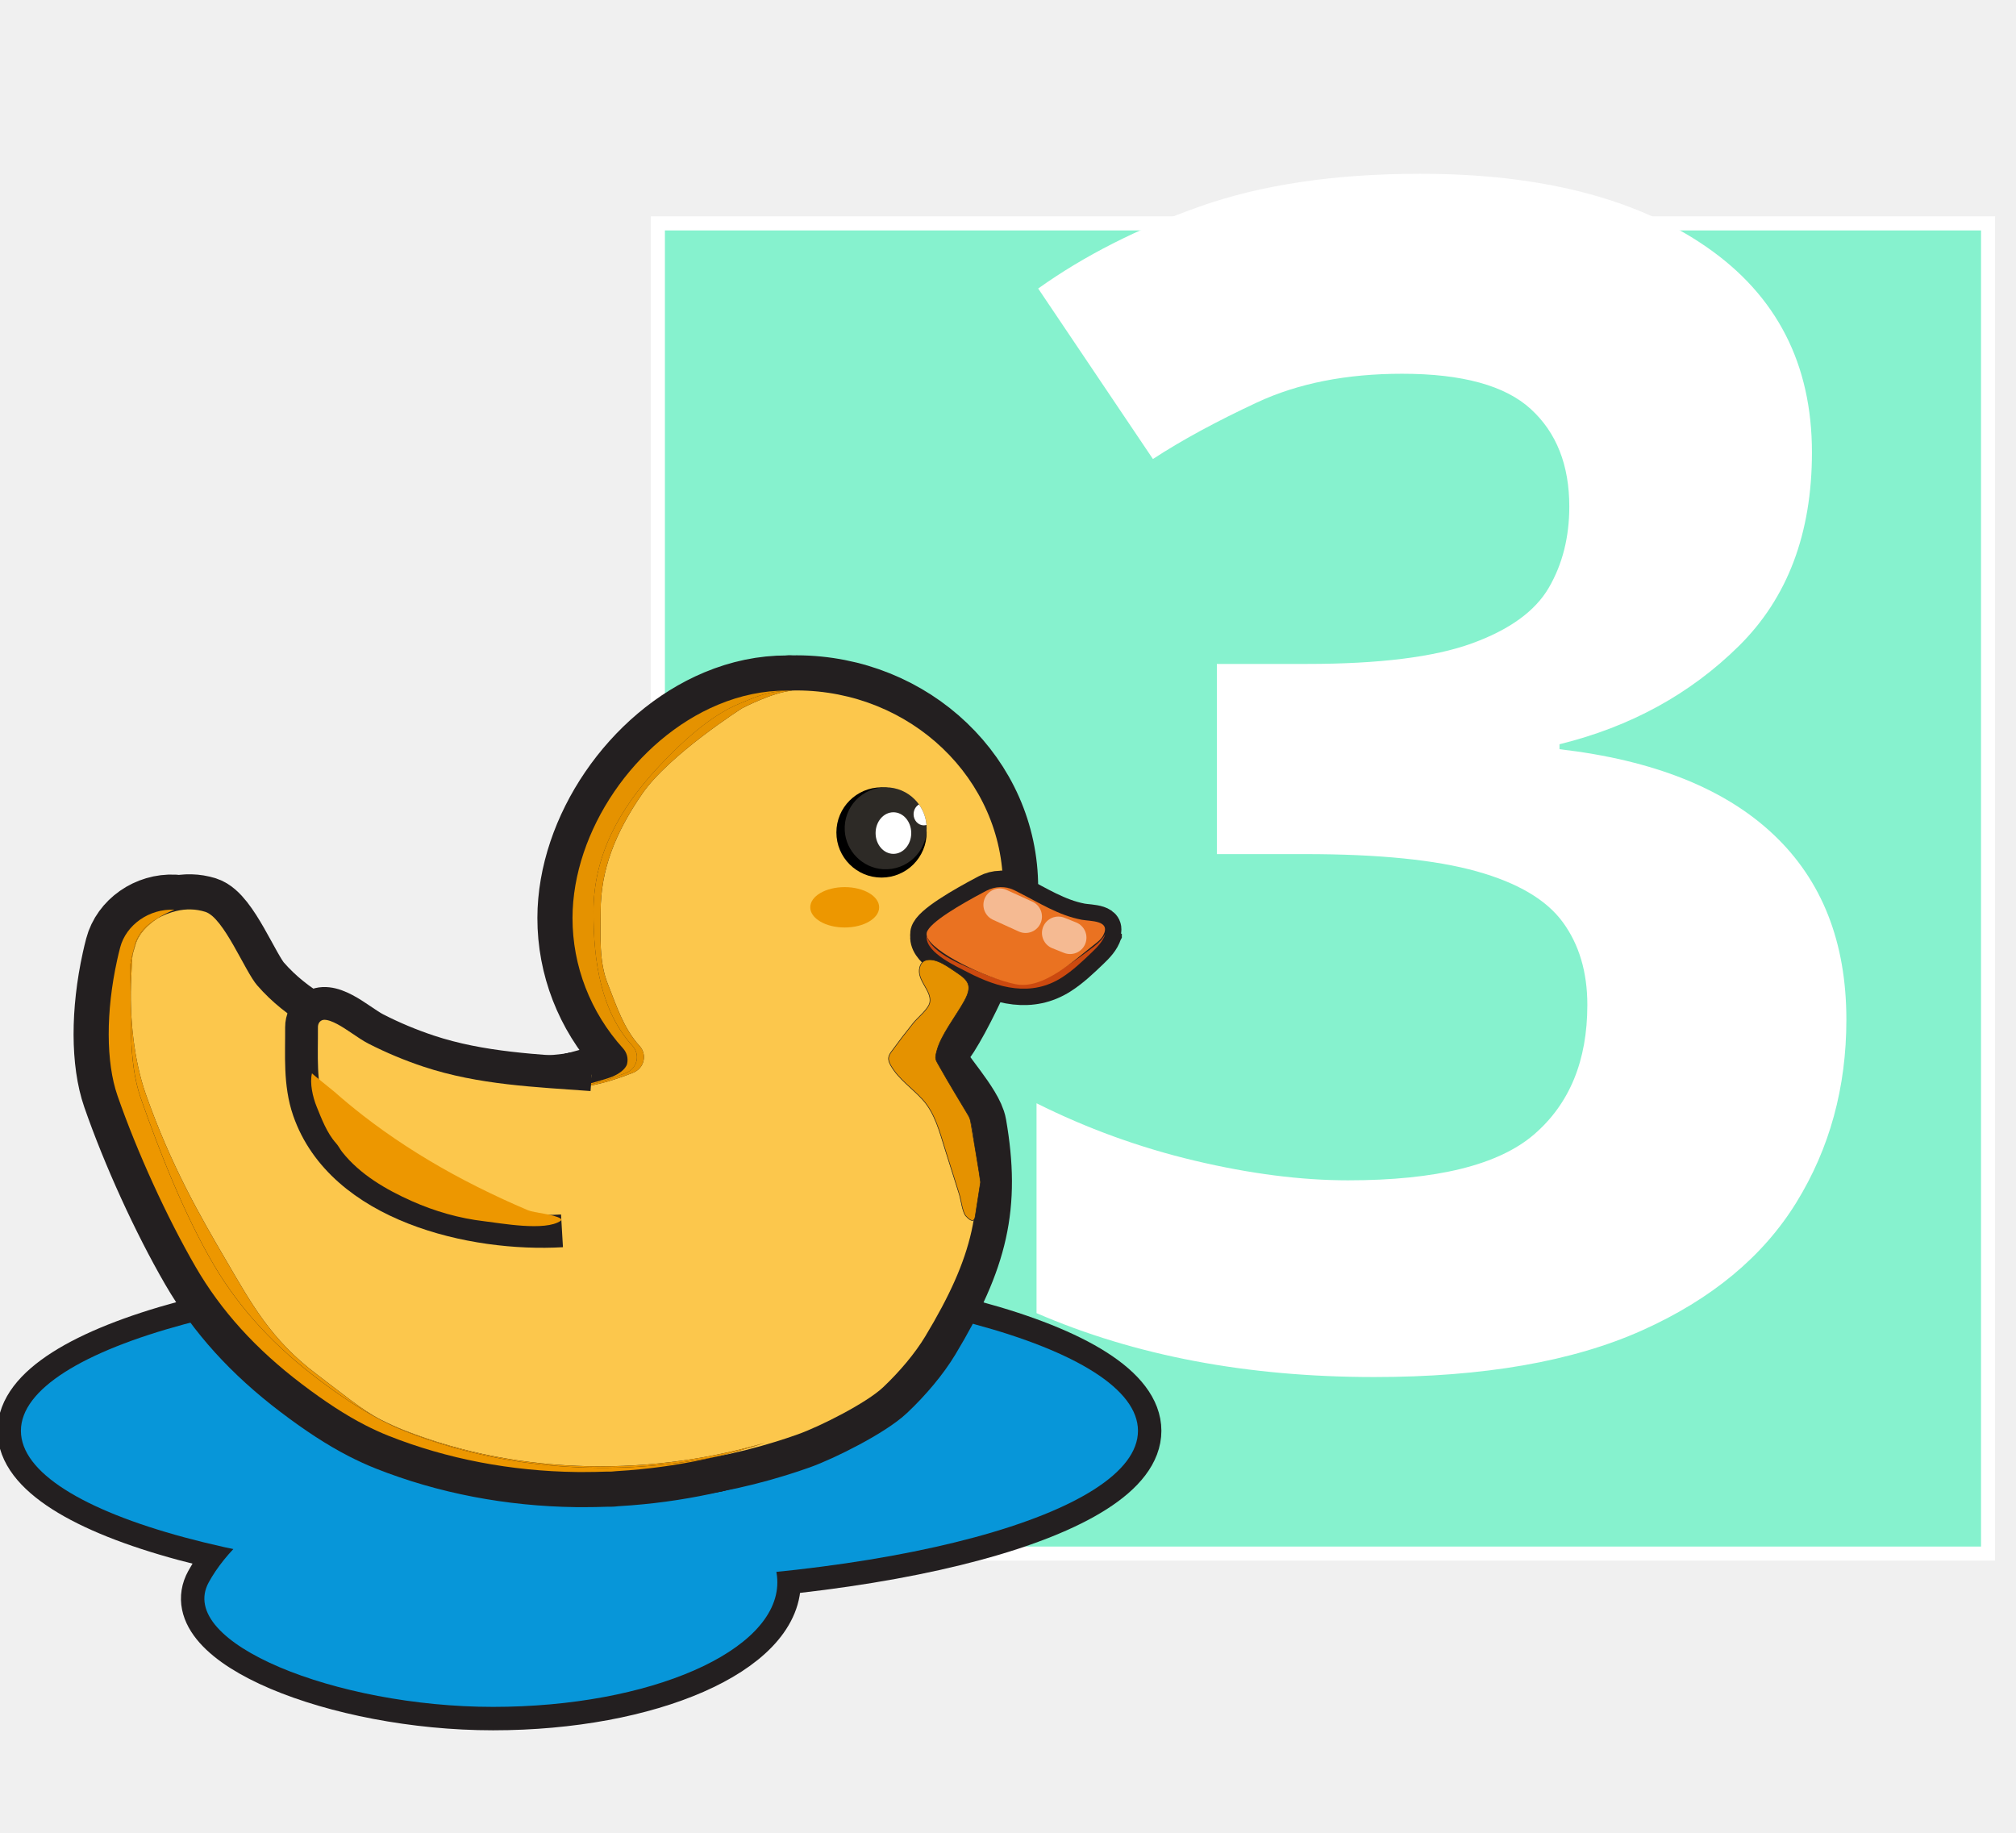
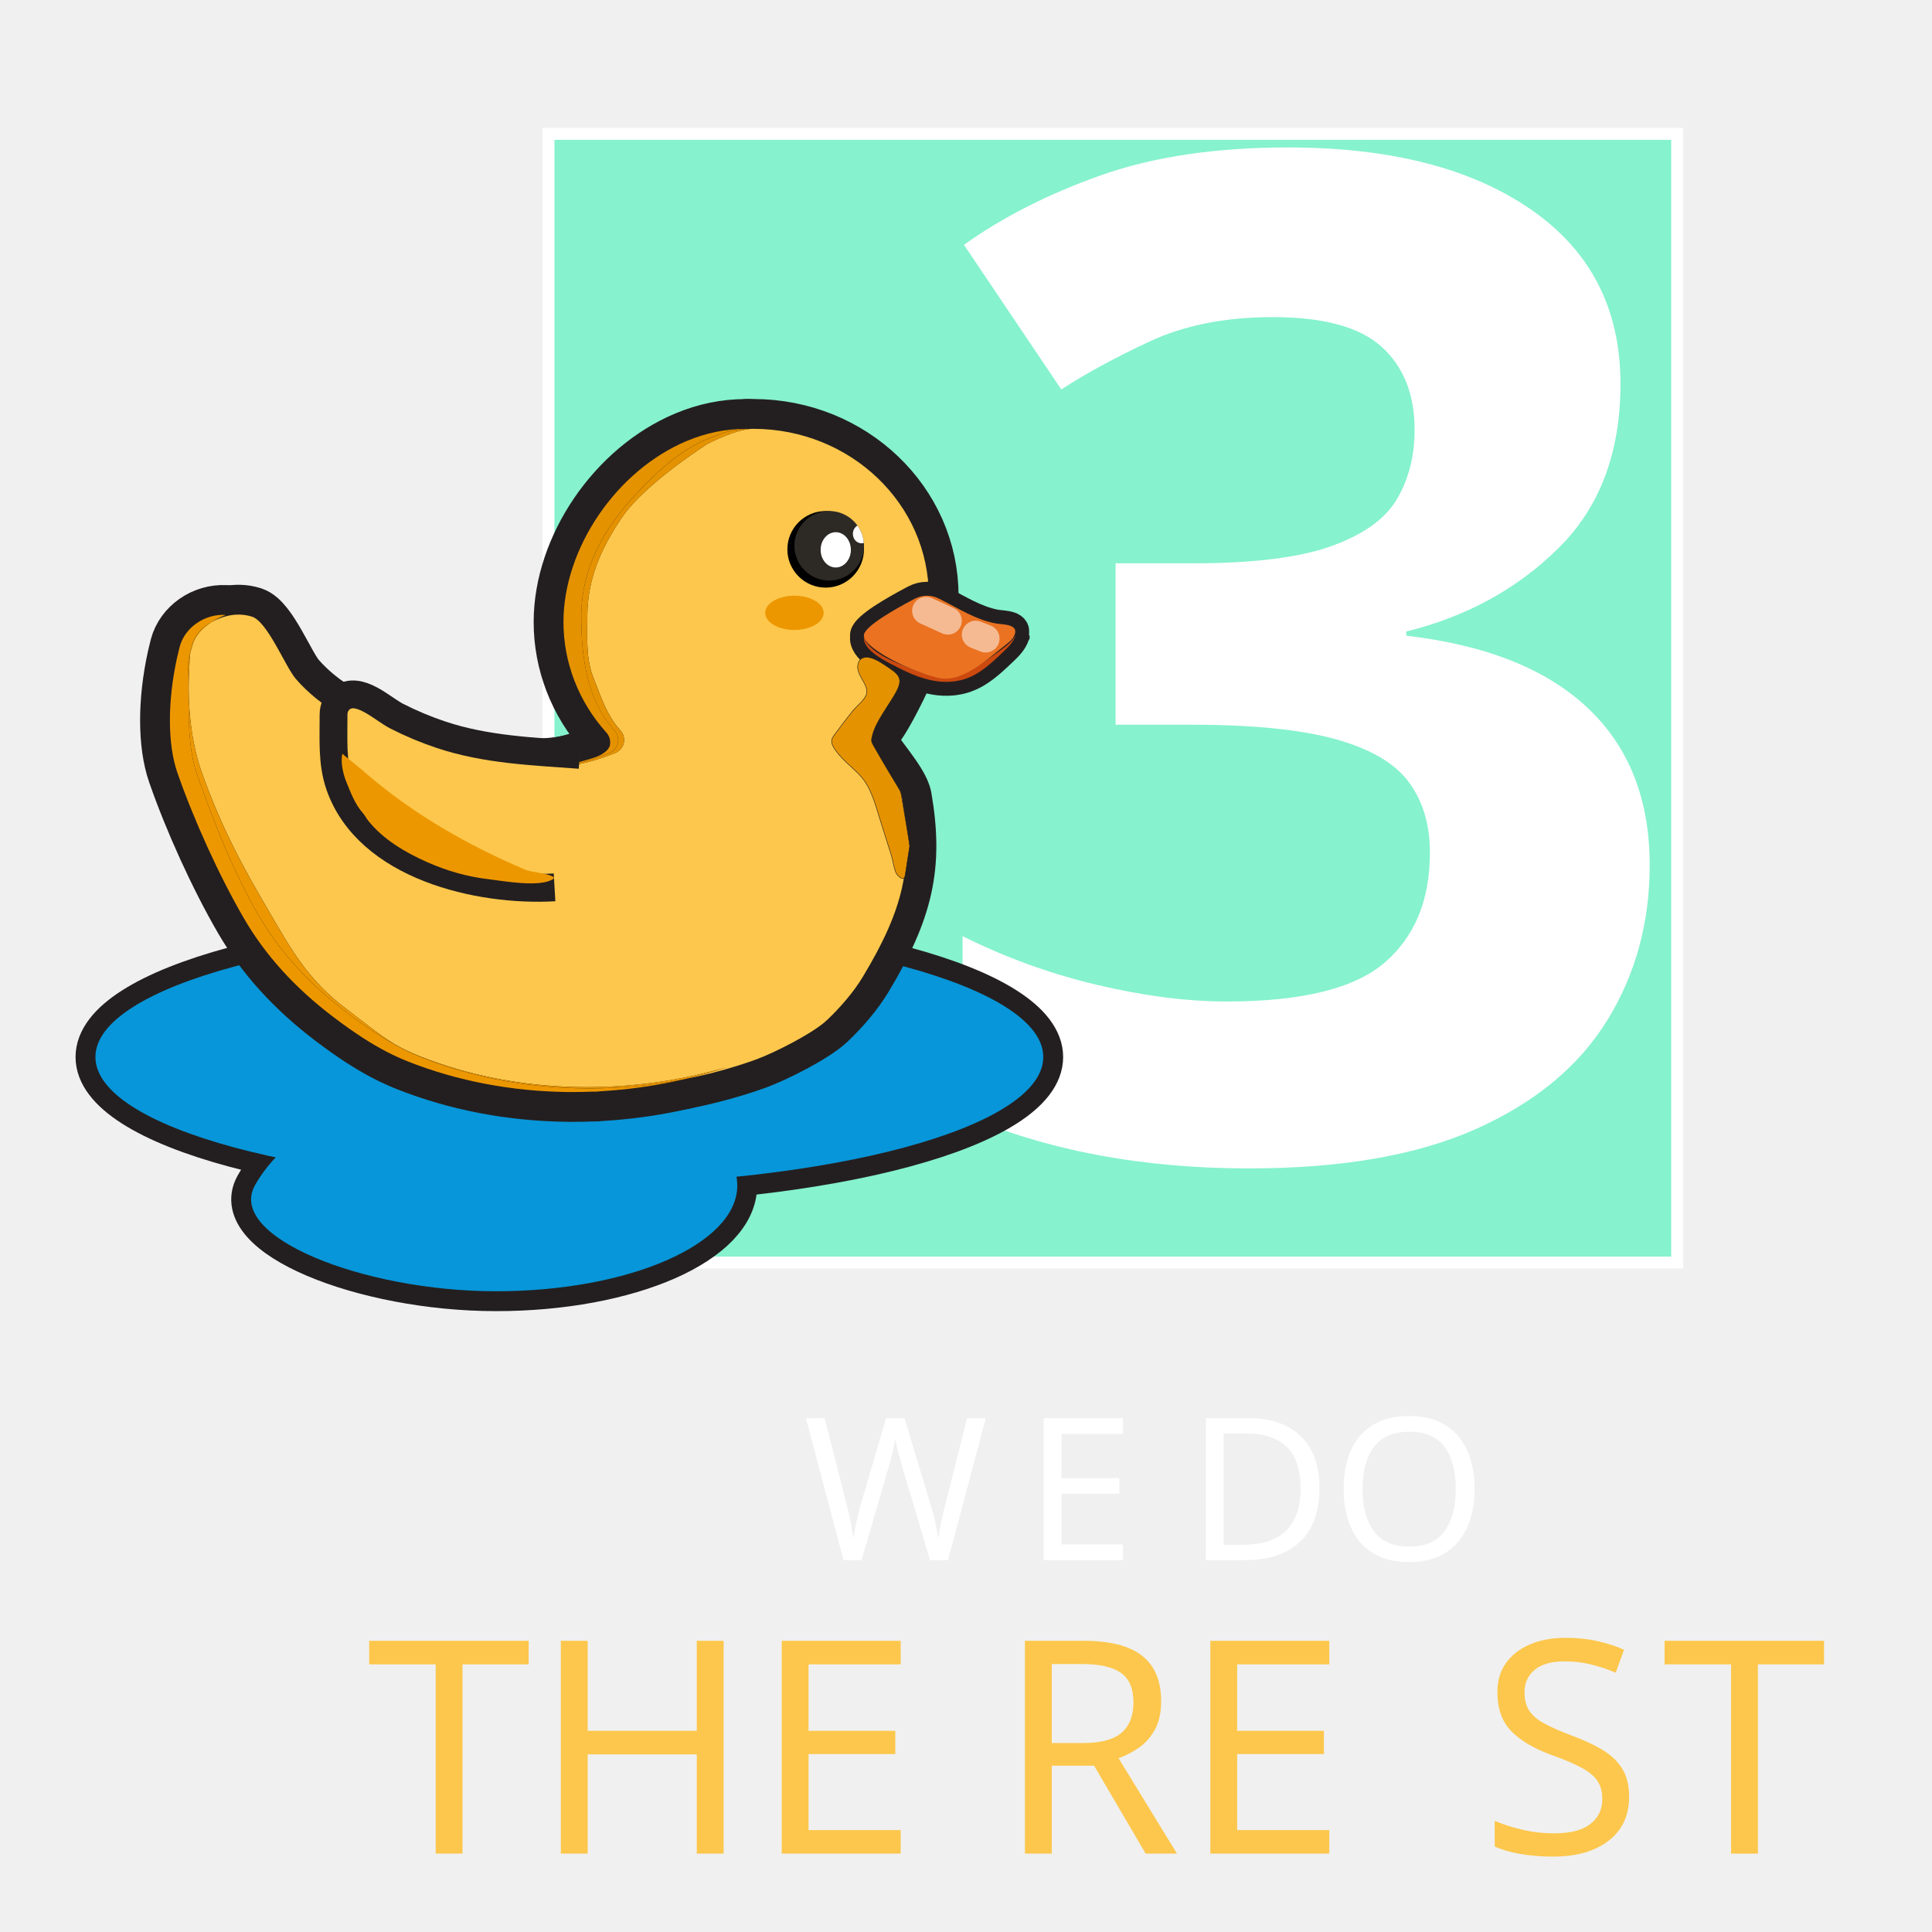
- <svg xmlns="http://www.w3.org/2000/svg" width="110" height="100" id="Layer_2" viewBox="0 0 843 782.6">
+ <svg xmlns="http://www.w3.org/2000/svg" width="150" height="150" id="Layer_2" viewBox="0 0 876.23 972.28">
  <defs>
-     <style>.cls-1,.cls-2{fill:#fff;}.cls-3{fill:#ea7221;}.cls-4{fill:#ed9700;}.cls-5,.cls-6{fill:#e59200;}.cls-7{fill:#0796d9;}.cls-8{fill:#cb490f;}.cls-9{stroke-width:30px;}.cls-9,.cls-10,.cls-11,.cls-12{fill:none;}.cls-9,.cls-10,.cls-11,.cls-6,.cls-13{stroke:#231f20;}.cls-9,.cls-12,.cls-6{stroke-linejoin:round;}.cls-9,.cls-12,.cls-6,.cls-14{stroke-linecap:round;}.cls-10{stroke-width:20px;}.cls-15,.cls-13{fill:#fcc74c;}.cls-11,.cls-12,.cls-13{stroke-width:14px;}.cls-12{stroke:rgba(255,255,255,.51);}.cls-2{font-family:SourceSansRoman-Semibold, 'Source Sans Variable';font-size:700px;font-variation-settings:'wght' 600;font-weight:600;}.cls-6{stroke-width:.25px;}.cls-16{fill:#2d2a26;}.cls-14{fill:#86f2ce;stroke:#fff;stroke-miterlimit:10;stroke-width:6px;}</style>
+     <style>.cls-1,.cls-2,.cls-3{fill:#fff;}.cls-4{fill:#ea7221;}.cls-5{fill:#ed9700;}.cls-6,.cls-7{fill:#e59200;}.cls-8{fill:#0796d9;}.cls-9{fill:#cb490f;}.cls-10{stroke-width:30px;}.cls-10,.cls-11,.cls-12,.cls-13{fill:none;}.cls-10,.cls-11,.cls-12,.cls-7,.cls-14{stroke:#231f20;}.cls-10,.cls-13,.cls-7{stroke-linejoin:round;}.cls-10,.cls-13,.cls-7,.cls-15{stroke-linecap:round;}.cls-2{letter-spacing:-.01em;}.cls-16{fill:#e6e6e6;}.cls-11{stroke-width:20px;}.cls-17{font-size:150px;}.cls-17,.cls-18,.cls-14{fill:#fcc74c;}.cls-17,.cls-19{font-family:Montserrat-Medium, Montserrat;font-weight:500;}.cls-19{font-size:100px;}.cls-12,.cls-13,.cls-14{stroke-width:14px;}.cls-20{letter-spacing:0em;}.cls-13{stroke:rgba(255,255,255,.51);}.cls-3{font-family:SourceSansRoman-Semibold, 'Source Sans Variable';font-size:700px;font-variation-settings:'wght' 600;font-weight:600;}.cls-7{stroke-width:.25px;}.cls-21{fill:#2d2a26;}.cls-15{fill:#86f2ce;stroke:#fff;stroke-miterlimit:10;stroke-width:6px;}</style>
  </defs>
-   <g id="Layer_1-2">
+   <g id="Isolation_Mode">
    <g>
-       <rect class="cls-14" x="272" y="95.38" width="568" height="568" />
-       <text class="cls-2" transform="translate(407.09 581)">
+       <rect class="cls-15" x="228" y="67.37" width="568" height="568" />
+       <text class="cls-19" transform="translate(329.48 785.11)">
+         <tspan class="cls-16" x="0" y="0"> </tspan>
+         <tspan class="cls-2" x="26.9" y="0">W</tspan>
+         <tspan class="cls-1" x="138" y="0">E DO</tspan>
+       </text>
+       <text class="cls-3" transform="translate(409.78 581)">
        <tspan x="0" y="0">3</tspan>
      </text>
      <g>
        <g>
          <g>
-             <ellipse class="cls-10" cx="238.5" cy="610.95" rx="238.5" ry="64.37" />
-             <path class="cls-10" d="M323.01,675.65c0,29.38-54.35,53.19-121.4,53.19s-135.55-27.44-121.4-53.19c13.96-25.41,54.35-53.19,121.4-53.19s121.4,23.81,121.4,53.19Z" />
+             <ellipse class="cls-11" cx="238.5" cy="531.94" rx="238.5" ry="64.37" />
+             <path class="cls-11" d="M323.01,596.64c0,29.38-54.35,53.19-121.4,53.19s-135.55-27.44-121.4-53.19c13.96-25.41,54.35-53.19,121.4-53.19s121.4,23.81,121.4,53.19Z" />
          </g>
          <g>
-             <ellipse class="cls-7" cx="238.5" cy="610.95" rx="238.5" ry="64.37" />
-             <path class="cls-7" d="M323.01,675.65c0,29.38-54.35,53.19-121.4,53.19s-135.55-27.44-121.4-53.19c13.96-25.41,54.35-53.19,121.4-53.19s121.4,23.81,121.4,53.19Z" />
+             <ellipse class="cls-8" cx="238.5" cy="531.94" rx="238.5" ry="64.37" />
+             <path class="cls-8" d="M323.01,596.64c0,29.38-54.35,53.19-121.4,53.19s-135.55-27.44-121.4-53.19c13.96-25.41,54.35-53.19,121.4-53.19s121.4,23.81,121.4,53.19Z" />
          </g>
        </g>
        <g>
          <g>
            <g>
-               <path class="cls-9" d="M419.37,379.11c-.02,13.94-21.27,58.9-28.29,66.4-2.12,2.26-2.76,5.4-1.81,8.3,1.5,4.58,15.31,19.17,16.62,26.76,5.9,34.1,.81,55.96-19.71,90.05-4.36,7.24-10.89,15-17.97,21.71-7.03,6.68-26.84,16.71-36.44,20.13-3.11,1.11-6.24,2.15-9.41,3.13h0c-8.57,2.66-17.34,4.86-26.24,6.57,7.36-1.71,14.65-3.77,21.85-6.16-11.53,3.39-23.45,5.97-35.49,7.66-13.3,1.88-26.81,2.69-40.15,2.41-13.56-.28-27.02-1.68-40.01-4.18-13.33-2.56-26.28-6.29-38.47-11.08-3.31-1.3-6.72-2.84-10.12-4.57-8.29-4.23-17.21-11.79-27.4-19.43-19.7-14.78-28.14-30.56-39.05-49.2-10.45-17.85-23.28-40-33.98-70.5-4.98-14.19-7.09-32.7-6.17-50.08,.15-2.79,.29-5.43,.41-8.03,.06-1.32,.45-2.58,.84-3.79,.16-.5,.32-1.01,.45-1.52,1.24-4.71,5.03-8.63,9.43-11.52,2.47-1.4,5.21-2.45,7.95-3.14,.08-.01,.16-.03,.23-.05,3.94-.95,8.18-.92,12.31,.38,7.91,2.5,16.83,25.28,22.15,31.4,12.61,14.5,29.71,23.25,48.31,29.59,20.86,7.1,42.02,13.86,63.23,15.17,7.2,.44,14.41,.27,21.61-.74h0c.69-.1,1.37-.2,2.06-.32-.15,.08-.23,.17-.23,.29,0,.51,10.6-1.75,14.34-2.84,3.6-1.05,7.25-2.3,11.15-3.83,2.31-.91,3.94-2.76,4.49-5.09,.54-2.3-.09-4.63-1.71-6.41-6.86-7.52-9.86-17.21-13.55-26.47-3.83-9.59-3.06-20.58-3.05-30.94,.03-17.8,6.22-33.48,17.75-50.21,11.53-16.73,42.61-36.51,42.61-36.51,0,0,13.31-7,21.58-7.54-.42-.01-.84-.02-1.24-.03,.99-.04,1.98-.06,2.97-.06,48.77,.08,88.23,37.81,88.16,84.28Z" />
-               <path class="cls-9" d="M328.24,294.89c.4,.01,.81,.02,1.24,.03-8.27,.54-21.58,7.54-21.58,7.54,0,0-31.07,19.79-42.61,36.51-11.53,16.73-17.72,32.41-17.75,50.21-.02,10.36-.78,21.34,3.05,30.94,3.7,9.27,6.69,18.95,13.55,26.47,1.63,1.78,2.25,4.12,1.71,6.41-.54,2.33-2.18,4.18-4.49,5.09-3.9,1.53-7.55,2.78-11.15,3.83-3.74,1.09-14.34,3.34-14.34,2.84,0-.12,.08-.21,.23-.29h0c3.7-.6,7.39-1.42,11.08-2.49,3.8-1.1,7.5-2.4,11.16-3.83,4.86-1.91,6.25-7.81,2.79-11.6-13.51-14.81-16.68-36.2-16.64-57.37,.04-23.56,10.66-43.49,27.89-61.88,9.67-10.31,21.77-21.63,34.49-26.88,4.14-1.71,7.12-2.98,10.19-3.89,3.07-.9,6.23-1.43,10.71-1.64,.15,0,.31-.01,.46-.02Z" />
-               <path class="cls-9" d="M328.24,294.89c-.15,0-.31,.01-.46,.02-4.48,.21-7.64,.74-10.71,1.64-3.07,.9-6.05,2.18-10.19,3.89-12.72,5.25-24.82,16.57-34.49,26.88-17.24,18.39-27.85,38.32-27.89,61.88-.03,21.16,3.13,42.56,16.64,57.37,3.45,3.78,2.07,9.69-2.79,11.6-3.65,1.43-7.36,2.73-11.16,3.83-3.69,1.07-7.38,1.89-11.08,2.49,.49-.28,1.69-.4,2.81-.73,3.6-1.06,9.8-2.52,13.7-4.06,2.33-.93,5.67-3.07,6.23-5.44,.55-2.36-.08-4.76-1.73-6.6-13.95-15.44-21.61-35.22-21.58-55.7,.06-37.13,26.76-76.26,62.11-91.03,9.64-4.03,19.5-6.06,29.29-6.05,.43,0,.86,0,1.3,.01Z" />
-               <path class="cls-9" d="M282.48,623.67c12.04-1.7,23.96-4.27,35.49-7.66-7.2,2.39-14.49,4.45-21.85,6.16-43.45,8.41-90.04,5.46-131.24-10.72-3.45-1.36-6.82-2.9-10.11-4.57-.36-.18-.72-.37-1.08-.56l.03-.06c3.4,1.73,6.81,3.27,10.12,4.57,12.2,4.79,25.14,8.52,38.47,11.08,12.99,2.49,26.45,3.9,40.01,4.18,13.34,.28,26.85-.53,40.15-2.41Z" />
-               <path class="cls-9" d="M296.12,622.17c-12.01,2.79-24.19,4.67-36.37,5.63-.08,0-.16,.01-.24,.02-1.55,.12-3.1,.23-4.66,.32-.25,0-.49,.02-.73,.05-1.12,.13-2.25,.24-3.39,.18-.33-.02-.67,0-1,.02-1.47,.05-2.94,.1-4.41,.12-.2,0-.39,0-.59,.01-1.47,.03-2.94,.04-4.42,.04-.1,0-.2,0-.3,0-.08,0-.16,0-.24,0-.57,0-1.15,0-1.72,0-.29,0-.58,0-.88-.01-27.8-.37-55.15-5.53-80.15-15.45-3.3-1.31-6.69-2.86-10.08-4.6-8.27-4.25-16.85-9.82-27-17.52-19.63-14.89-34.46-31.24-45.33-50.01-12.28-21.18-25.07-49.21-33.38-73.15-4.94-14.24-4.99-35.88-.13-57.91,.4-1.82,.83-3.62,1.28-5.33,2.53-9.69,12.48-16.66,23.08-16.12,0,.04,0,.03,0,.07-2.39,.91-4.89,2.15-7.22,3.68-4.55,2.56-8.23,6.31-9.52,11.2-.45,1.71-2.09,7.27-2.03,9.13,.63,19.56-1.25,40.03,4.51,56.45,8.14,23.2,18.43,49.38,31,70.85,11.57,19.76,26.97,35.76,45.47,49.65,8.24,6.18,16.82,12.05,26.01,16.84,.36,.19,.71,.38,1.08,.56,3.29,1.68,6.66,3.21,10.11,4.57,41.2,16.19,87.78,19.13,131.24,10.72Z" />
-               <path class="cls-9" d="M153.73,606.25l-.03,.06c-9.18-4.78-17.77-10.65-26.01-16.84-18.51-13.89-33.9-29.89-45.47-49.65-12.57-21.47-22.86-47.65-31-70.85-5.76-16.42-3.89-36.89-4.51-56.45-.06-1.86,1.58-7.42,2.03-9.13,1.29-4.9,4.97-8.64,9.52-11.2-4.4,2.89-8.2,6.81-9.43,11.52-.13,.5-.29,1.01-.45,1.52-.38,1.22-.78,2.47-.84,3.79-.11,2.6-.26,5.24-.41,8.03-.92,17.38,1.19,35.89,6.17,50.08,10.7,30.5,23.53,52.65,33.98,70.5,10.91,18.64,19.36,34.41,39.05,49.2,10.18,7.64,19.1,15.2,27.4,19.43Z" />
+               <path class="cls-10" d="M247.55,310.18c.03-17.8,6.22-33.49,17.75-50.21,11.53-16.73,42.6-36.52,42.6-36.52,0,0,13.31-7,21.58-7.54-.44-.02-.87-.02-1.29-.03,1.01-.04,2.01-.07,3.03-.07,48.76,.08,88.23,37.82,88.16,84.28-.02,13.95-21.27,58.9-28.3,66.4-2.12,2.26-2.76,5.4-1.81,8.3,1.5,4.58,15.32,19.16,16.63,26.75,5.89,34.1,.81,55.97-19.71,90.05-4.36,7.24-10.9,15-17.97,21.72-7.03,6.68-26.84,16.71-36.44,20.13-3.11,1.11-6.25,2.15-9.41,3.13-8.62,2.67-17.44,4.89-26.41,6.6,7.41-1.71,14.76-3.78,22.01-6.19-11.53,3.39-23.45,5.97-35.49,7.66-13.3,1.87-26.81,2.68-40.14,2.41-13.56-.28-27.02-1.69-40.01-4.18-13.33-2.55-26.28-6.28-38.47-11.08-3.31-1.3-6.72-2.84-10.12-4.57-8.3-4.23-17.22-11.79-27.4-19.43-19.7-14.78-28.14-30.56-39.05-49.2-10.45-17.85-23.28-40-33.98-70.5-4.98-14.19-7.09-32.7-6.17-50.08,.15-2.79,.29-5.43,.4-8.03,.06-1.32,.46-2.58,.84-3.8,.16-.5,.32-1.01,.45-1.51,1.25-4.73,5.06-8.66,9.48-11.55,0-.01,0-.01,.01-.01,2.46-1.38,5.18-2.42,7.9-3.11,.08-.02,.15-.03,.23-.05,3.94-.95,8.19-.92,12.31,.38,7.91,2.5,16.83,25.29,22.15,31.4,12.61,14.49,29.7,23.25,48.31,29.59,20.86,7.11,42.02,13.86,63.24,15.17,2.35,.14,4.71,.22,7.07,.23,4.84,0,9.69-.3,14.54-.98,.68-.09,1.36-.2,2.04-.31-.13,.08-.21,.17-.21,.28,0,.51,10.6-1.75,14.34-2.83,3.6-1.05,7.25-2.3,11.15-3.83,2.31-.91,3.95-2.76,4.49-5.09,.53-2.29-.09-4.63-1.72-6.41-6.86-7.52-9.85-17.21-13.55-26.47-3.83-9.59-3.06-20.58-3.04-30.94Z" />
+               <path class="cls-10" d="M258.35,379.15c-3.65,1.43-7.36,2.73-11.15,3.83-3.7,1.07-7.4,1.9-11.11,2.49,.47-.28,1.7-.4,2.84-.74,3.59-1.05,9.8-2.52,13.69-4.06,2.34-.92,5.68-3.06,6.24-5.44,.55-2.36-.08-4.76-1.74-6.6-13.94-15.44-21.61-35.22-21.58-55.7,.06-37.13,26.76-76.26,62.11-91.03,9.65-4.03,19.5-6.06,29.3-6.05,.4,0,.8,0,1.21,.01-.13,0-.25,0-.37,.01t0,0c-8.97,.41-12.63,2.1-20.9,5.52-12.72,5.25-24.82,16.56-34.49,26.88-17.24,18.39-27.86,38.32-27.9,61.88-.03,21.16,3.13,42.56,16.65,57.37,3.45,3.78,2.07,9.69-2.8,11.6Z" />
+               <path class="cls-10" d="M247.55,310.18c-.02,10.36-.79,21.34,3.04,30.94,3.7,9.27,6.69,18.95,13.55,26.47,1.63,1.78,2.25,4.12,1.72,6.41-.54,2.33-2.18,4.18-4.49,5.09-3.9,1.53-7.55,2.78-11.15,3.83-3.74,1.08-14.34,3.34-14.34,2.83,0-.11,.08-.2,.21-.28,3.71-.6,7.41-1.42,11.11-2.49,3.79-1.1,7.5-2.4,11.15-3.83,4.87-1.91,6.25-7.82,2.8-11.6-13.52-14.81-16.68-36.2-16.65-57.37,.04-23.56,10.66-43.49,27.9-61.88,9.67-10.32,21.77-21.63,34.49-26.88,8.27-3.42,11.93-5.11,20.9-5.52t0,0c.13,0,.25,0,.37-.01h.03c.42,0,.86,.01,1.29,.03-8.27,.54-21.58,7.54-21.58,7.54,0,0-31.07,19.79-42.6,36.52-11.53,16.72-17.72,32.41-17.75,50.21Z" />
+               <path class="cls-10" d="M202.32,542.89c12.99,2.49,26.45,3.9,40.01,4.18,13.34,.27,26.85-.54,40.14-2.41,12.04-1.7,23.96-4.27,35.49-7.66-7.25,2.41-14.6,4.48-22.01,6.19-43.4,8.37-89.92,5.41-131.07-10.76-3.45-1.36-6.82-2.9-10.11-4.57-.36-.18-.72-.37-1.07-.56l.03-.06c3.4,1.73,6.81,3.27,10.12,4.57,12.19,4.79,25.14,8.52,38.47,11.08Z" />
+               <path class="cls-10" d="M295.96,543.19c-11.95,2.78-24.07,4.64-36.2,5.6-.08,0-.16,.01-.24,.02-1.55,.12-3.11,.23-4.66,.32-.24,.01-.48,.02-.72,.05-1.13,.13-2.26,.25-3.39,.18-.34-.02-.67,0-1,.02-1.47,.06-2.94,.1-4.41,.13-.2,0-.4,0-.59,.01-1.47,.02-2.95,.04-4.42,.04h-.3c-.08,0-.17,0-.25,0-.57,0-1.14,0-1.72,0-.29-.01-.59-.01-.88-.01-27.8-.37-55.15-5.53-80.15-15.46-3.3-1.31-6.69-2.86-10.08-4.6-8.26-4.25-16.84-9.83-27-17.52-19.63-14.89-34.46-31.24-45.34-50.01-12.28-21.18-25.06-49.21-33.38-73.15-4.95-14.24-4.99-35.89-.13-57.91,.41-1.82,.84-3.62,1.28-5.33,2.53-9.69,12.47-16.67,23.07-16.12,0,.04,0,.03,.01,.07-2.37,.9-4.85,2.13-7.17,3.64,0,0-.01,0-.01,.01-4.57,2.56-8.27,6.31-9.56,11.22-.45,1.71-2.08,7.27-2.03,9.13,.63,19.56-1.24,40.03,4.51,56.45,8.14,23.21,18.43,49.39,31,70.85,11.57,19.77,26.97,35.76,45.48,49.65,8.24,6.18,16.82,12.06,26.01,16.84,.35,.19,.71,.38,1.07,.56,3.29,1.67,6.66,3.21,10.11,4.57,41.15,16.17,87.66,19.13,131.07,10.76Z" />
+               <path class="cls-10" d="M126.33,507.81c10.18,7.64,19.1,15.2,27.4,19.43l-.03,.06c-9.18-4.78-17.77-10.65-26.01-16.84-18.51-13.89-33.9-29.89-45.48-49.65-12.57-21.47-22.86-47.65-31-70.85-5.76-16.41-3.88-36.89-4.51-56.45-.06-1.86,1.58-7.42,2.03-9.13,1.3-4.92,4.99-8.66,9.56-11.22-4.42,2.89-8.23,6.82-9.48,11.55-.13,.5-.29,1.01-.45,1.51-.38,1.22-.77,2.48-.84,3.8-.11,2.6-.26,5.24-.4,8.03-.92,17.38,1.19,35.89,6.17,50.08,10.7,30.5,23.53,52.65,33.98,70.5,10.92,18.64,19.36,34.42,39.05,49.2Z" />
            </g>
            <g>
-               <path class="cls-15" d="M419.37,379.11c-.02,13.94-21.27,58.9-28.29,66.4-2.12,2.26-2.76,5.4-1.81,8.3,1.5,4.58,15.31,19.17,16.62,26.76,5.9,34.1,.81,55.96-19.71,90.05-4.36,7.24-10.89,15-17.97,21.71-7.03,6.68-26.84,16.71-36.44,20.13-3.11,1.11-6.24,2.15-9.41,3.13h0c-8.57,2.66-17.34,4.86-26.24,6.57,7.36-1.71,14.65-3.77,21.85-6.16-11.53,3.39-23.45,5.97-35.49,7.66-13.3,1.88-26.81,2.69-40.15,2.41-13.56-.28-27.02-1.68-40.01-4.18-13.33-2.56-26.28-6.29-38.47-11.08-3.31-1.3-6.72-2.84-10.12-4.57-8.29-4.23-17.21-11.79-27.4-19.43-19.7-14.78-28.14-30.56-39.05-49.2-10.45-17.85-23.28-40-33.98-70.5-4.98-14.19-7.09-32.7-6.17-50.08,.15-2.79,.29-5.43,.41-8.03,.06-1.32,.45-2.58,.84-3.79,.16-.5,.32-1.01,.45-1.52,1.24-4.71,5.03-8.63,9.43-11.52,2.47-1.4,5.21-2.45,7.95-3.14,.08-.01,.16-.03,.23-.05,3.94-.95,8.18-.92,12.31,.38,7.91,2.5,16.83,25.28,22.15,31.4,12.61,14.5,29.71,23.25,48.31,29.59,20.86,7.1,42.02,13.86,63.23,15.17,7.2,.44,14.41,.27,21.61-.74h0c.69-.1,1.37-.2,2.06-.32-.15,.08-.23,.17-.23,.29,0,.51,10.6-1.75,14.34-2.84,3.6-1.05,7.25-2.3,11.15-3.83,2.31-.91,3.94-2.76,4.49-5.09,.54-2.3-.09-4.63-1.71-6.41-6.86-7.52-9.86-17.21-13.55-26.47-3.83-9.59-3.06-20.58-3.05-30.94,.03-17.8,6.22-33.48,17.75-50.21,11.53-16.73,42.61-36.51,42.61-36.51,0,0,13.31-7,21.58-7.54-.42-.01-.84-.02-1.24-.03,.99-.04,1.98-.06,2.97-.06,48.77,.08,88.23,37.81,88.16,84.28Z" />
-               <path class="cls-5" d="M328.24,294.89c.4,.01,.81,.02,1.24,.03-8.27,.54-21.58,7.54-21.58,7.54,0,0-31.07,19.79-42.61,36.51-11.53,16.73-17.72,32.41-17.75,50.21-.02,10.36-.78,21.34,3.05,30.94,3.7,9.27,6.69,18.95,13.55,26.47,1.63,1.78,2.25,4.12,1.71,6.41-.54,2.33-2.18,4.18-4.49,5.09-3.9,1.53-7.55,2.78-11.15,3.83-3.74,1.09-14.34,3.34-14.34,2.84,0-.12,.08-.21,.23-.29h0c3.7-.6,7.39-1.42,11.08-2.49,3.8-1.1,7.5-2.4,11.16-3.83,4.86-1.91,6.25-7.81,2.79-11.6-13.51-14.81-16.68-36.2-16.64-57.37,.04-23.56,10.66-43.49,27.89-61.88,9.67-10.31,21.77-21.63,34.49-26.88,4.14-1.71,7.12-2.98,10.19-3.89,3.07-.9,6.23-1.43,10.71-1.64,.15,0,.31-.01,.46-.02Z" />
-               <path class="cls-5" d="M328.24,294.89c-.15,0-.31,.01-.46,.02-4.48,.21-7.64,.74-10.71,1.64-3.07,.9-6.05,2.18-10.19,3.89-12.72,5.25-24.82,16.57-34.49,26.88-17.24,18.39-27.85,38.32-27.89,61.88-.03,21.16,3.13,42.56,16.64,57.37,3.45,3.78,2.07,9.69-2.79,11.6-3.65,1.43-7.36,2.73-11.16,3.83-3.69,1.07-7.38,1.89-11.08,2.49,.49-.28,1.69-.4,2.81-.73,3.6-1.06,9.8-2.52,13.7-4.06,2.33-.93,5.67-3.07,6.23-5.44,.55-2.36-.08-4.76-1.73-6.6-13.95-15.44-21.61-35.22-21.58-55.7,.06-37.13,26.76-76.26,62.11-91.03,9.64-4.03,19.5-6.06,29.29-6.05,.43,0,.86,0,1.3,.01Z" />
-               <path class="cls-4" d="M282.48,623.67c12.04-1.7,23.96-4.27,35.49-7.66-7.2,2.39-14.49,4.45-21.85,6.16-43.45,8.41-90.04,5.46-131.24-10.72-3.45-1.36-6.82-2.9-10.11-4.57-.36-.18-.72-.37-1.08-.56l.03-.06c3.4,1.73,6.81,3.27,10.12,4.57,12.2,4.79,25.14,8.52,38.47,11.08,12.99,2.49,26.45,3.9,40.01,4.18,13.34,.28,26.85-.53,40.15-2.41Z" />
-               <path class="cls-4" d="M296.12,622.17c-12.01,2.79-24.19,4.67-36.37,5.63-.08,0-.16,.01-.24,.02-1.55,.12-3.1,.23-4.66,.32-.25,0-.49,.02-.73,.05-1.12,.13-2.25,.24-3.39,.18-.33-.02-.67,0-1,.02-1.47,.05-2.94,.1-4.41,.12-.2,0-.39,0-.59,.01-1.47,.03-2.94,.04-4.42,.04-.1,0-.2,0-.3,0-.08,0-.16,0-.24,0-.57,0-1.15,0-1.72,0-.29,0-.58,0-.88-.01-27.8-.37-55.15-5.53-80.15-15.45-3.3-1.31-6.69-2.86-10.08-4.6-8.27-4.25-16.85-9.82-27-17.52-19.63-14.89-34.46-31.24-45.33-50.01-12.28-21.18-25.07-49.21-33.38-73.15-4.94-14.24-4.99-35.88-.13-57.91,.4-1.82,.83-3.62,1.28-5.33,2.53-9.69,12.48-16.66,23.08-16.12,0,.04,0,.03,0,.07-2.39,.91-4.89,2.15-7.22,3.68-4.55,2.56-8.23,6.31-9.52,11.2-.45,1.71-2.09,7.27-2.03,9.13,.63,19.56-1.25,40.03,4.51,56.45,8.14,23.2,18.43,49.38,31,70.85,11.57,19.76,26.97,35.76,45.47,49.65,8.24,6.18,16.82,12.05,26.01,16.84,.36,.19,.71,.38,1.08,.56,3.29,1.68,6.66,3.21,10.11,4.57,41.2,16.19,87.78,19.13,131.24,10.72Z" />
-               <path class="cls-4" d="M153.73,606.25l-.03,.06c-9.18-4.78-17.77-10.65-26.01-16.84-18.51-13.89-33.9-29.89-45.47-49.65-12.57-21.47-22.86-47.65-31-70.85-5.76-16.42-3.89-36.89-4.51-56.45-.06-1.86,1.58-7.42,2.03-9.13,1.29-4.9,4.97-8.64,9.52-11.2-4.4,2.89-8.2,6.81-9.43,11.52-.13,.5-.29,1.01-.45,1.52-.38,1.22-.78,2.47-.84,3.79-.11,2.6-.26,5.24-.41,8.03-.92,17.38,1.19,35.89,6.17,50.08,10.7,30.5,23.53,52.65,33.98,70.5,10.91,18.64,19.36,34.41,39.05,49.2,10.18,7.64,19.1,15.2,27.4,19.43Z" />
+               <path class="cls-18" d="M247.55,310.18c.03-17.8,6.22-33.49,17.75-50.21,11.53-16.73,42.6-36.52,42.6-36.52,0,0,13.31-7,21.58-7.54-.44-.02-.87-.02-1.29-.03,1.01-.04,2.01-.07,3.03-.07,48.76,.08,88.23,37.82,88.16,84.28-.02,13.95-21.27,58.9-28.3,66.4-2.12,2.26-2.76,5.4-1.81,8.3,1.5,4.58,15.32,19.16,16.63,26.75,5.89,34.1,.81,55.97-19.71,90.05-4.36,7.24-10.9,15-17.97,21.72-7.03,6.68-26.84,16.71-36.44,20.13-3.11,1.11-6.25,2.15-9.41,3.13-8.62,2.67-17.44,4.89-26.41,6.6,7.41-1.71,14.76-3.78,22.01-6.19-11.53,3.39-23.45,5.97-35.49,7.66-13.3,1.87-26.81,2.68-40.14,2.41-13.56-.28-27.02-1.69-40.01-4.18-13.33-2.55-26.28-6.28-38.47-11.08-3.31-1.3-6.72-2.84-10.12-4.57-8.3-4.23-17.22-11.79-27.4-19.43-19.7-14.78-28.14-30.56-39.05-49.2-10.45-17.85-23.28-40-33.98-70.5-4.98-14.19-7.09-32.7-6.17-50.08,.15-2.79,.29-5.43,.4-8.03,.06-1.32,.46-2.58,.84-3.8,.16-.5,.32-1.01,.45-1.51,1.25-4.73,5.06-8.66,9.48-11.55,0-.01,0-.01,.01-.01,2.46-1.38,5.18-2.42,7.9-3.11,.08-.02,.15-.03,.23-.05,3.94-.95,8.19-.92,12.31,.38,7.91,2.5,16.83,25.29,22.15,31.4,12.61,14.49,29.7,23.25,48.31,29.59,20.86,7.11,42.02,13.86,63.24,15.17,2.35,.14,4.71,.22,7.07,.23,4.84,0,9.69-.3,14.54-.98,.68-.09,1.36-.2,2.04-.31-.13,.08-.21,.17-.21,.28,0,.51,10.6-1.75,14.34-2.83,3.6-1.05,7.25-2.3,11.15-3.83,2.31-.91,3.95-2.76,4.49-5.09,.53-2.29-.09-4.63-1.72-6.41-6.86-7.52-9.85-17.21-13.55-26.47-3.83-9.59-3.06-20.58-3.04-30.94Z" />
+               <path class="cls-6" d="M258.35,379.15c-3.65,1.43-7.36,2.73-11.15,3.83-3.7,1.07-7.4,1.9-11.11,2.49,.47-.28,1.7-.4,2.84-.74,3.59-1.05,9.8-2.52,13.69-4.06,2.34-.92,5.68-3.06,6.24-5.44,.55-2.36-.08-4.76-1.74-6.6-13.94-15.44-21.61-35.22-21.58-55.7,.06-37.13,26.76-76.26,62.11-91.03,9.65-4.03,19.5-6.06,29.3-6.05,.4,0,.8,0,1.21,.01-.13,0-.25,0-.37,.01t0,0c-8.97,.41-12.63,2.1-20.9,5.52-12.72,5.25-24.82,16.56-34.49,26.88-17.24,18.39-27.86,38.32-27.9,61.88-.03,21.16,3.13,42.56,16.65,57.37,3.45,3.78,2.07,9.69-2.8,11.6Z" />
+               <path class="cls-6" d="M247.55,310.18c-.02,10.36-.79,21.34,3.04,30.94,3.7,9.27,6.69,18.95,13.55,26.47,1.63,1.78,2.25,4.12,1.72,6.41-.54,2.33-2.18,4.18-4.49,5.09-3.9,1.53-7.55,2.78-11.15,3.83-3.74,1.08-14.34,3.34-14.34,2.83,0-.11,.08-.2,.21-.28,3.71-.6,7.41-1.42,11.11-2.49,3.79-1.1,7.5-2.4,11.15-3.83,4.87-1.91,6.25-7.82,2.8-11.6-13.52-14.81-16.68-36.2-16.65-57.37,.04-23.56,10.66-43.49,27.9-61.88,9.67-10.32,21.77-21.63,34.49-26.88,8.27-3.42,11.93-5.11,20.9-5.52t0,0c.13,0,.25,0,.37-.01h.03c.42,0,.86,.01,1.29,.03-8.27,.54-21.58,7.54-21.58,7.54,0,0-31.07,19.79-42.6,36.52-11.53,16.72-17.72,32.41-17.75,50.21Z" />
+               <path class="cls-5" d="M202.32,542.89c12.99,2.49,26.45,3.9,40.01,4.18,13.34,.27,26.85-.54,40.14-2.41,12.04-1.7,23.96-4.27,35.49-7.66-7.25,2.41-14.6,4.48-22.01,6.19-43.4,8.37-89.92,5.41-131.07-10.76-3.45-1.36-6.82-2.9-10.11-4.57-.36-.18-.72-.37-1.07-.56l.03-.06c3.4,1.73,6.81,3.27,10.12,4.57,12.19,4.79,25.14,8.52,38.47,11.08Z" />
+               <path class="cls-5" d="M295.96,543.19c-11.95,2.78-24.07,4.64-36.2,5.6-.08,0-.16,.01-.24,.02-1.55,.12-3.11,.23-4.66,.32-.24,.01-.48,.02-.72,.05-1.13,.13-2.26,.25-3.39,.18-.34-.02-.67,0-1,.02-1.47,.06-2.94,.1-4.41,.13-.2,0-.4,0-.59,.01-1.47,.02-2.95,.04-4.42,.04h-.3c-.08,0-.17,0-.25,0-.57,0-1.14,0-1.72,0-.29-.01-.59-.01-.88-.01-27.8-.37-55.15-5.53-80.15-15.46-3.3-1.31-6.69-2.86-10.08-4.6-8.26-4.25-16.84-9.83-27-17.52-19.63-14.89-34.46-31.24-45.34-50.01-12.28-21.18-25.06-49.21-33.38-73.15-4.95-14.24-4.99-35.89-.13-57.91,.41-1.82,.84-3.62,1.28-5.33,2.53-9.69,12.47-16.67,23.07-16.12,0,.04,0,.03,.01,.07-2.37,.9-4.85,2.13-7.17,3.64,0,0-.01,0-.01,.01-4.57,2.56-8.27,6.31-9.56,11.22-.45,1.71-2.08,7.27-2.03,9.13,.63,19.56-1.24,40.03,4.51,56.45,8.14,23.21,18.43,49.39,31,70.85,11.57,19.77,26.97,35.76,45.48,49.65,8.24,6.18,16.82,12.06,26.01,16.84,.35,.19,.71,.38,1.07,.56,3.29,1.67,6.66,3.21,10.11,4.57,41.15,16.17,87.66,19.13,131.07,10.76Z" />
+               <path class="cls-5" d="M126.33,507.81c10.18,7.64,19.1,15.2,27.4,19.43l-.03,.06c-9.18-4.78-17.77-10.65-26.01-16.84-18.51-13.89-33.9-29.89-45.48-49.65-12.57-21.47-22.86-47.65-31-70.85-5.76-16.41-3.88-36.89-4.51-56.45-.06-1.86,1.58-7.42,2.03-9.13,1.3-4.92,4.99-8.66,9.56-11.22-4.42,2.89-8.23,6.82-9.48,11.55-.13,.5-.29,1.01-.45,1.51-.38,1.22-.77,2.48-.84,3.8-.11,2.6-.26,5.24-.4,8.03-.92,17.38,1.19,35.89,6.17,50.08,10.7,30.5,23.53,52.65,33.98,70.5,10.92,18.64,19.36,34.42,39.05,49.2Z" />
            </g>
          </g>
          <g>
            <g>
-               <path class="cls-11" d="M425.7,380.87c-.35-.18-.69-.37-1.02-.54-1.99-1.07-4.12-1.58-6.25-1.53-.01,0-.03,0-.04,0,2.05,0,4.1,.46,6.02,1.43,.41,.21,.84,.42,1.29,.64Z" />
-               <path class="cls-11" d="M463.11,398.72c-1.09,2.14-2.85,3.84-4.78,5.35-4.05,3.16-8.24,6.14-12.55,8.94-12.65,8.21-21.94,8.15-35.38,2.54-6.42-2.68-21.67-8.11-23.58-16,0,.03-.02,.07-.03,.1-.05,.24-.07,.49-.06,.74,.28,6.68,12.76,12.27,17.59,14.77,12.98,6.74,27.09,10.64,40.24,2.2,4.7-3.02,8.77-6.91,12.8-10.77,2.38-2.28,4.74-4.67,5.75-7.88Z" />
-               <path class="cls-11" d="M424.77,420.26c11.88,2.43,25.22-10.48,33.66-17,1.42-1.1,2.89-2.25,3.72-3.84,3.45-6.55-5.5-5.99-9.15-6.68-10.09-1.92-18.28-7.34-27.3-11.86-.44-.22-.87-.44-1.29-.64-1.92-.97-3.97-1.44-6.02-1.43-.06,0-.12,0-.18,0-2.03,.04-4.05,.55-5.94,1.54-.42,.22-.85,.45-1.3,.69-9.02,4.79-23.15,12.83-24.18,17.24-.05,.22-.07,.45-.06,.69,0,.19,.04,.39,.09,.6,1.65,6.78,25.33,18.12,37.95,20.7Z" />
+               <path class="cls-12" d="M425.7,301.86c-.35-.18-.69-.37-1.02-.54-1.99-1.07-4.12-1.58-6.25-1.53-.01,0-.03,0-.04,0,2.05,0,4.1,.46,6.02,1.43,.41,.21,.84,.42,1.29,.64Z" />
+               <path class="cls-12" d="M463.11,319.71c-1.09,2.14-2.85,3.84-4.78,5.35-4.05,3.16-8.24,6.14-12.55,8.94-12.65,8.21-21.94,8.15-35.38,2.54-6.42-2.68-21.67-8.11-23.58-16,0,.03-.02,.07-.03,.1-.05,.24-.07,.49-.06,.74,.28,6.68,12.76,12.27,17.59,14.77,12.98,6.74,27.09,10.64,40.24,2.2,4.7-3.02,8.77-6.91,12.8-10.77,2.38-2.28,4.74-4.67,5.75-7.88Z" />
+               <path class="cls-12" d="M424.77,341.25c11.88,2.43,25.22-10.48,33.66-17,1.42-1.1,2.89-2.25,3.72-3.84,3.45-6.55-5.5-5.99-9.15-6.68-10.09-1.92-18.28-7.34-27.3-11.86-.44-.22-.87-.44-1.29-.64-1.92-.97-3.97-1.44-6.02-1.43-.06,0-.12,0-.18,0-2.03,.04-4.05,.55-5.94,1.54-.42,.22-.85,.45-1.3,.69-9.02,4.79-23.15,12.83-24.18,17.24-.05,.22-.07,.45-.06,.69,0,.19,.04,.39,.09,.6,1.65,6.78,25.33,18.12,37.95,20.7Z" />
            </g>
            <g>
-               <path class="cls-8" d="M425.7,380.87c-.35-.18-.69-.37-1.02-.54-1.99-1.07-4.12-1.58-6.25-1.53-.01,0-.03,0-.04,0,2.05,0,4.1,.46,6.02,1.43,.41,.21,.84,.42,1.29,.64Z" />
-               <path class="cls-8" d="M463.11,398.72c-1.09,2.14-2.85,3.84-4.78,5.35-4.05,3.16-8.24,6.14-12.55,8.94-12.65,8.21-21.94,8.15-35.38,2.54-6.42-2.68-21.67-8.11-23.58-16,0,.03-.02,.07-.03,.1-.05,.24-.07,.49-.06,.74,.28,6.68,12.76,12.27,17.59,14.77,12.98,6.74,27.09,10.64,40.24,2.2,4.7-3.02,8.77-6.91,12.8-10.77,2.38-2.28,4.74-4.67,5.75-7.88Z" />
-               <path class="cls-3" d="M424.77,420.26c11.88,2.43,25.22-10.48,33.66-17,1.42-1.1,2.89-2.25,3.72-3.84,3.45-6.55-5.5-5.99-9.15-6.68-10.09-1.92-18.28-7.34-27.3-11.86-.44-.22-.87-.44-1.29-.64-1.92-.97-3.97-1.44-6.02-1.43-.06,0-.12,0-.18,0-2.03,.04-4.05,.55-5.94,1.54-.42,.22-.85,.45-1.3,.69-9.02,4.79-23.15,12.83-24.18,17.24-.05,.22-.07,.45-.06,.69,0,.19,.04,.39,.09,.6,1.65,6.78,25.33,18.12,37.95,20.7Z" />
+               <path class="cls-9" d="M425.7,301.86c-.35-.18-.69-.37-1.02-.54-1.99-1.07-4.12-1.58-6.25-1.53-.01,0-.03,0-.04,0,2.05,0,4.1,.46,6.02,1.43,.41,.21,.84,.42,1.29,.64Z" />
+               <path class="cls-9" d="M463.11,319.71c-1.09,2.14-2.85,3.84-4.78,5.35-4.05,3.16-8.24,6.14-12.55,8.94-12.65,8.21-21.94,8.15-35.38,2.54-6.42-2.68-21.67-8.11-23.58-16,0,.03-.02,.07-.03,.1-.05,.24-.07,.49-.06,.74,.28,6.68,12.76,12.27,17.59,14.77,12.98,6.74,27.09,10.64,40.24,2.2,4.7-3.02,8.77-6.91,12.8-10.77,2.38-2.28,4.74-4.67,5.75-7.88Z" />
+               <path class="cls-4" d="M424.77,341.25c11.88,2.43,25.22-10.48,33.66-17,1.42-1.1,2.89-2.25,3.72-3.84,3.45-6.55-5.5-5.99-9.15-6.68-10.09-1.92-18.28-7.34-27.3-11.86-.44-.22-.87-.44-1.29-.64-1.92-.97-3.97-1.44-6.02-1.43-.06,0-.12,0-.18,0-2.03,.04-4.05,.55-5.94,1.54-.42,.22-.85,.45-1.3,.69-9.02,4.79-23.15,12.83-24.18,17.24-.05,.22-.07,.45-.06,.69,0,.19,.04,.39,.09,.6,1.65,6.78,25.33,18.12,37.95,20.7Z" />
            </g>
          </g>
-           <line class="cls-12" x1="418" y1="386.38" x2="429" y2="391.38" />
-           <line class="cls-12" x1="443" y1="398.38" x2="448" y2="400.38" />
-           <path class="cls-6" d="M386.45,410.03c-1.25,.35-2.2,1.29-2.66,3.08-1.42,5.43,5.28,9.94,4.32,14.91-.56,2.89-5.2,6.52-7.02,8.79-3.16,3.93-6.23,7.93-9.19,12.01-.61,.84-1.24,1.73-1.38,2.76-.17,1.22,.37,2.42,.99,3.49,3.35,5.78,9.01,9.51,13.44,14.35,5.37,5.86,7.39,14,9.71,21.38,2.02,6.42,4.05,12.85,6.07,19.27,.71,2.24,1.3,7.58,2.85,9.24,.84,.91,3.39,3.52,3.91,.18l2.27-14.58c.01-.08,.02-.16,0-.24-.18-2.12-3.31-20.48-4.24-25.85-.15-.87-.46-1.7-.91-2.46-4.1-6.91-8.32-13.76-12.26-20.77-1.88-3.35-2.13-3.28-1.34-6.5,1.75-7.11,8.31-15.18,11.85-21.64,3.44-6.29,2.08-8.65-3.26-12.17-3.38-2.22-8.78-6.49-13.16-5.26Z" />
-           <circle cx="367.49" cy="355.46" r="19.27" />
-           <path class="cls-16" d="M386.77,353.69c0,10.03-8.45,18.09-18.62,17.46-8.71-.54-15.8-7.63-16.35-16.35-.63-10.17,7.43-18.62,17.46-18.62,4.86,0,9.25,1.98,12.42,5.18,.65,.66,1.26,1.37,1.8,2.13,1.8,2.5,2.95,5.5,3.21,8.75,.01,.09,.02,.18,.03,.27,.03,.39,.04,.78,.04,1.17Z" />
-           <ellipse class="cls-1" cx="372.57" cy="355.72" rx="7.61" ry="8.88" />
-           <path class="cls-1" d="M386.7,352.25c-.37,.11-.76,.17-1.17,.17-2.4,0-4.35-2.13-4.35-4.74,0-1.81,.93-3.38,2.3-4.18,1.8,2.5,2.95,5.5,3.21,8.75Z" />
-           <path class="cls-13" d="M231.05,525.57c-38.02,2.24-94.02-10.66-108.16-51.45-3.97-11.45-2.98-23.6-3.06-35.48-.02-3.26,1.42-6.42,4.07-8.33,8.8-6.34,20.43,5.38,27.69,9.09s14.77,6.85,22.49,9.42c22.59,7.51,46.14,8.34,69.67,10.08" />
-           <path class="cls-4" d="M124.28,458.29s0,0,0,0c-.02,.2,8.99,7.37,9.57,7.89,3.93,3.47,7.97,6.82,12.11,10.04,11.88,9.25,24.97,17.7,38.35,25.02,7.03,3.85,14.21,7.43,21.49,10.79,3.53,1.63,7.08,3.2,10.66,4.72,2.8,1.19,11.15,1.69,14.03,3.59,.33,.22,.34,.7,.02,.93-6.55,4.61-25.74,1-32.66,.2-10.65-1.23-21.09-4.23-30.88-8.58-11.01-4.89-22.2-11.4-29.79-21.01-.94-1.19-1.59-2.59-2.6-3.71-3.93-4.37-6.22-10.53-8.32-15.69-1.61-3.96-3.02-10-1.97-14.17Z" />
-           <ellipse class="cls-4" cx="351.77" cy="387.42" rx="14.71" ry="8.62" />
+           <line class="cls-13" x1="418" y1="307.37" x2="429" y2="312.37" />
+           <line class="cls-13" x1="443" y1="319.37" x2="448" y2="321.37" />
+           <path class="cls-7" d="M386.45,331.02c-1.25,.35-2.2,1.29-2.66,3.08-1.42,5.43,5.28,9.94,4.32,14.91-.56,2.89-5.2,6.52-7.02,8.79-3.16,3.93-6.23,7.93-9.19,12.01-.61,.84-1.24,1.73-1.38,2.76-.17,1.22,.37,2.42,.99,3.49,3.35,5.78,9.01,9.51,13.44,14.35,5.37,5.86,7.39,14,9.71,21.38,2.02,6.42,4.05,12.85,6.07,19.27,.71,2.24,1.3,7.58,2.85,9.24,.84,.91,3.39,3.52,3.91,.18l2.27-14.58c.01-.08,.02-.16,0-.24-.18-2.12-3.31-20.48-4.24-25.85-.15-.87-.46-1.7-.91-2.46-4.1-6.91-8.32-13.76-12.26-20.77-1.88-3.35-2.13-3.28-1.34-6.5,1.75-7.11,8.31-15.18,11.85-21.64,3.44-6.29,2.08-8.65-3.26-12.17-3.38-2.22-8.78-6.49-13.16-5.26Z" />
+           <circle cx="367.49" cy="276.45" r="19.27" />
+           <path class="cls-21" d="M386.77,274.68c0,10.03-8.45,18.09-18.62,17.46-8.71-.54-15.8-7.63-16.35-16.35-.63-10.17,7.43-18.62,17.46-18.62,4.86,0,9.25,1.98,12.42,5.18,.65,.66,1.26,1.37,1.8,2.13,1.8,2.5,2.95,5.5,3.21,8.75,.01,.09,.02,.18,.03,.27,.03,.39,.04,.78,.04,1.17Z" />
+           <ellipse class="cls-1" cx="372.57" cy="276.71" rx="7.61" ry="8.88" />
+           <path class="cls-1" d="M386.7,273.24c-.37,.11-.76,.17-1.17,.17-2.4,0-4.35-2.13-4.35-4.74,0-1.81,.93-3.38,2.3-4.18,1.8,2.5,2.95,5.5,3.21,8.75Z" />
+           <path class="cls-14" d="M231.05,446.56c-38.02,2.24-94.02-10.66-108.16-51.45-3.97-11.45-2.98-23.6-3.06-35.48-.02-3.26,1.42-6.42,4.07-8.33,8.8-6.34,20.43,5.38,27.69,9.09s14.77,6.85,22.49,9.42c22.59,7.51,46.14,8.34,69.67,10.08" />
+           <path class="cls-5" d="M124.28,379.28s0,0,0,0c-.02,.2,8.99,7.37,9.57,7.89,3.93,3.47,7.97,6.82,12.11,10.04,11.88,9.25,24.97,17.7,38.35,25.02,7.03,3.85,14.21,7.43,21.49,10.79,3.53,1.63,7.08,3.2,10.66,4.72,2.8,1.19,11.15,1.69,14.03,3.59,.33,.22,.34,.7,.02,.93-6.55,4.61-25.74,1-32.66,.2-10.65-1.23-21.09-4.23-30.88-8.58-11.01-4.89-22.2-11.4-29.79-21.01-.94-1.19-1.59-2.59-2.6-3.71-3.93-4.37-6.22-10.53-8.32-15.69-1.61-3.96-3.02-10-1.97-14.17Z" />
+           <ellipse class="cls-5" cx="351.77" cy="308.41" rx="14.71" ry="8.62" />
        </g>
      </g>
+       <text class="cls-17" transform="translate(136.28 932.83)">
+         <tspan x="0" y="0">THE RE</tspan>
+         <tspan class="cls-20" x="560.25" y="0">S</tspan>
+         <tspan x="651.89" y="0">T</tspan>
+       </text>
    </g>
  </g>
</svg>
